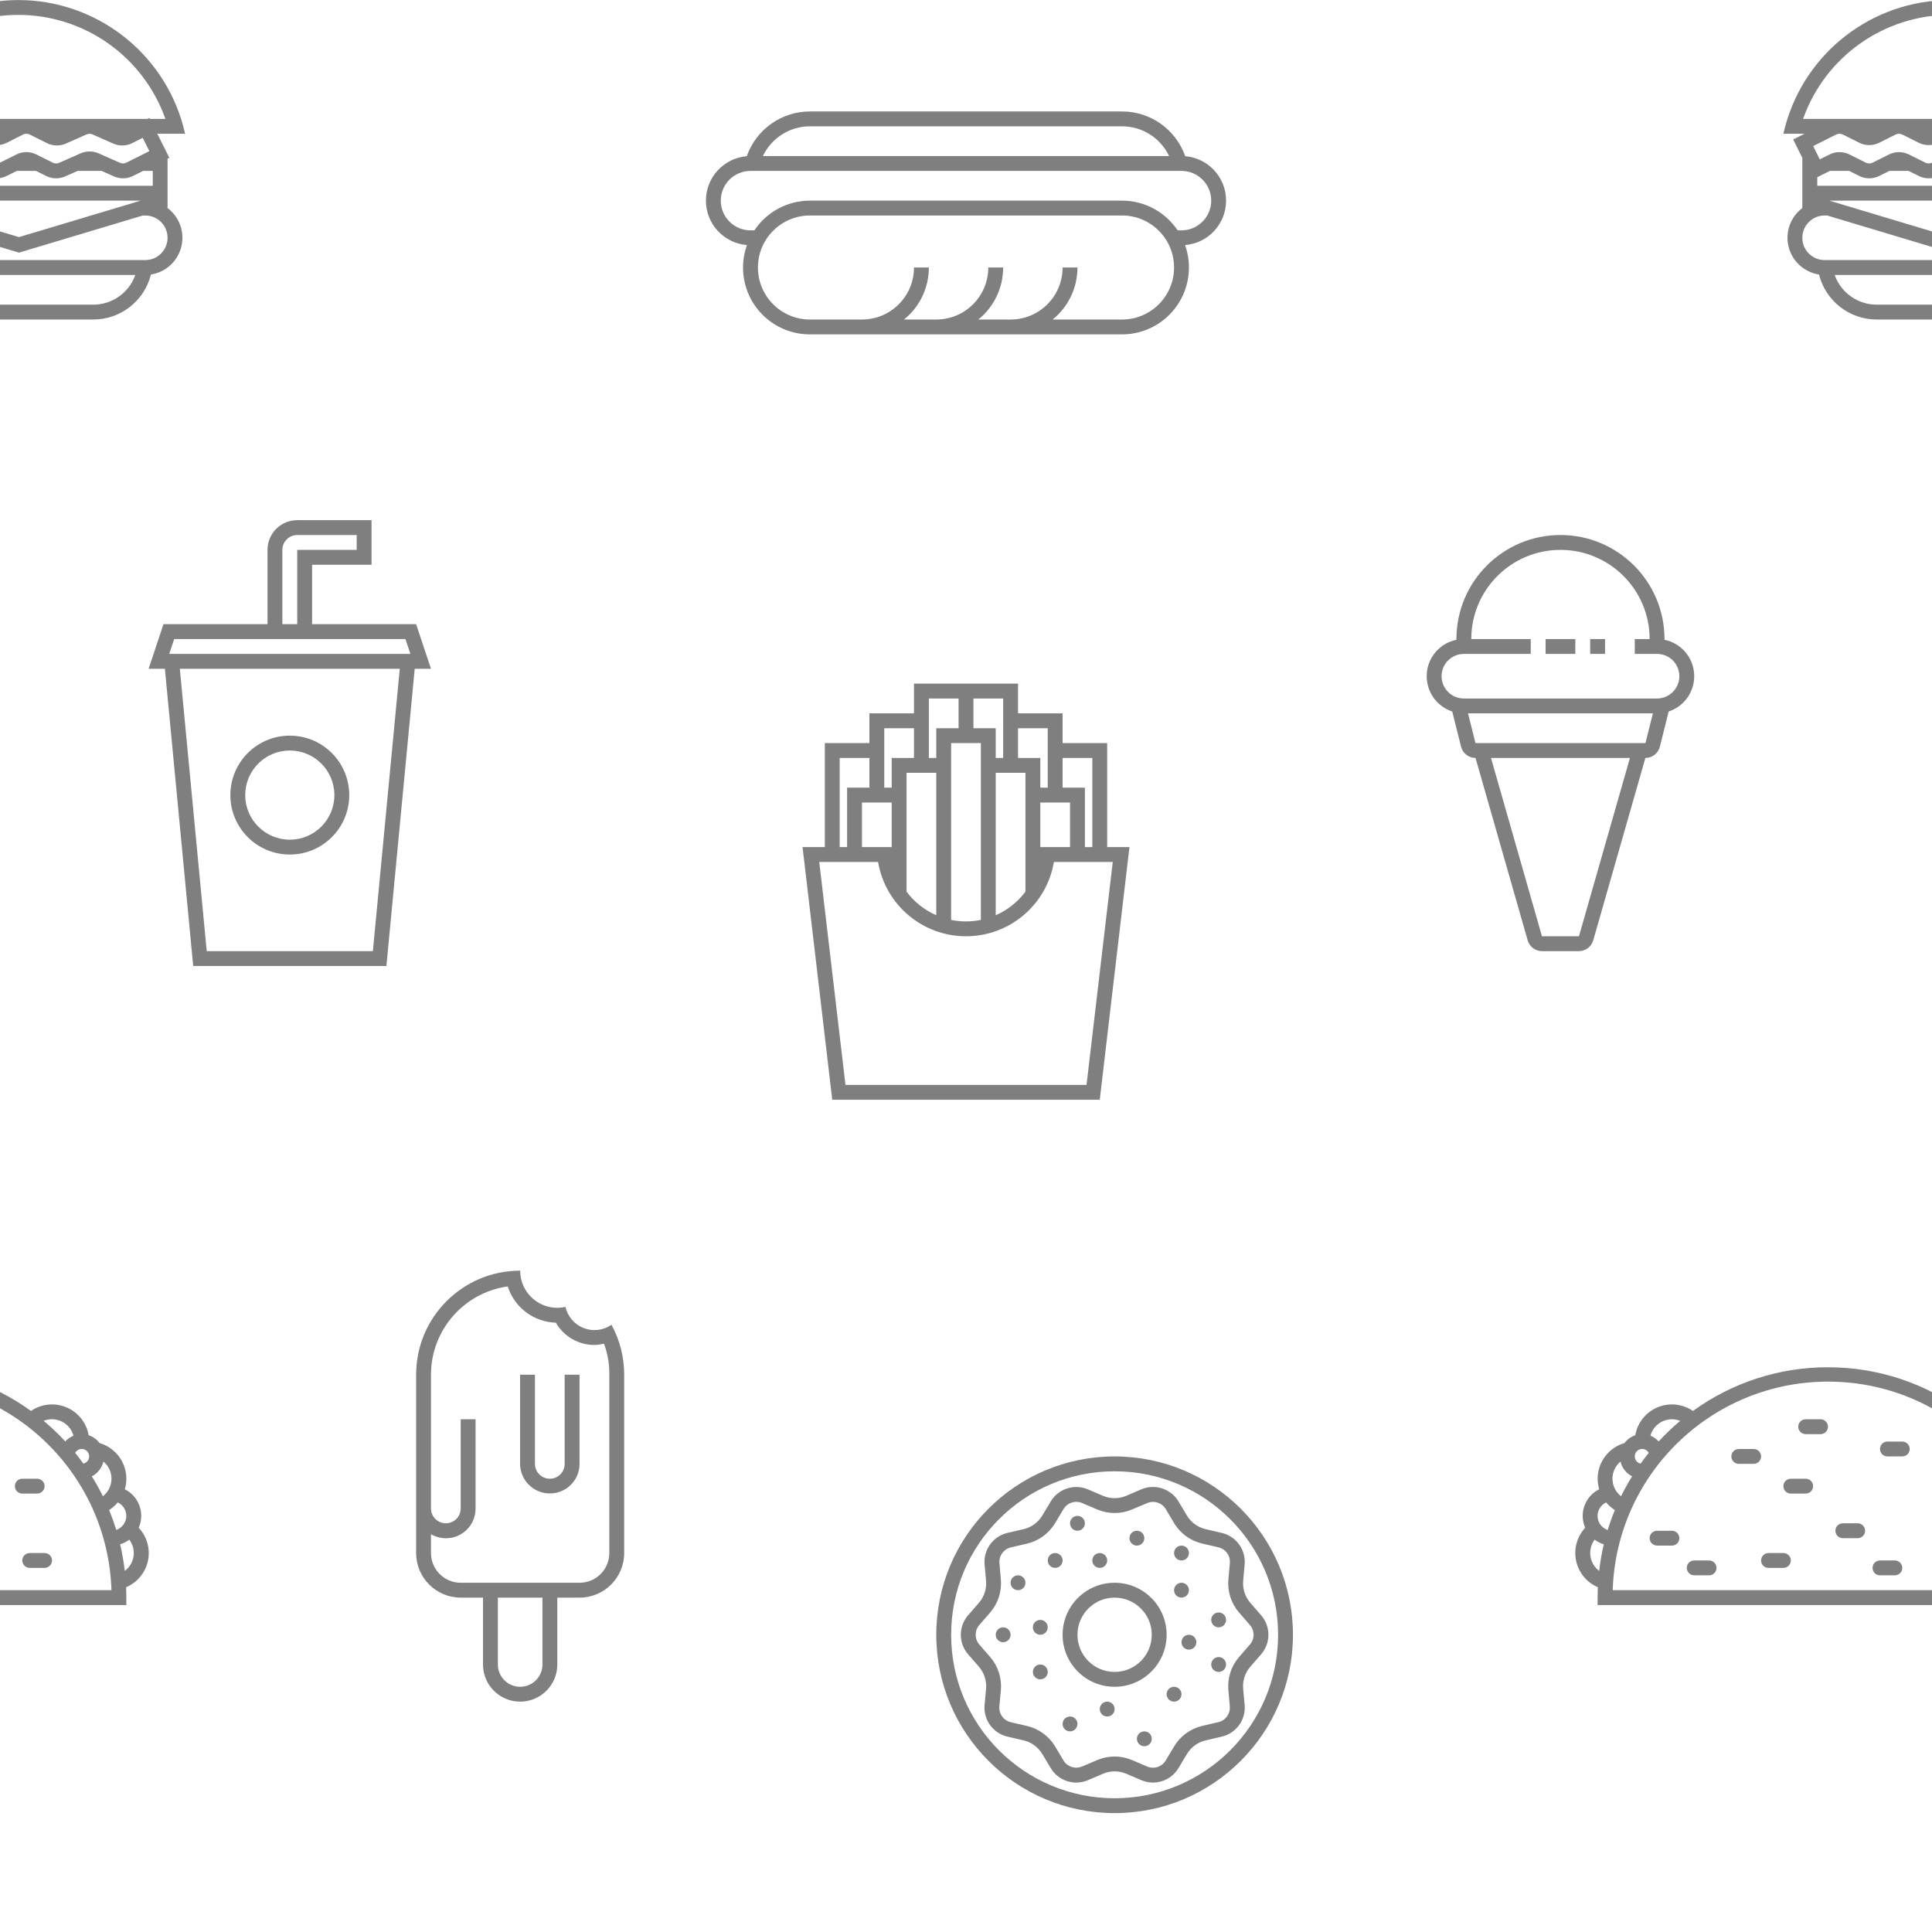
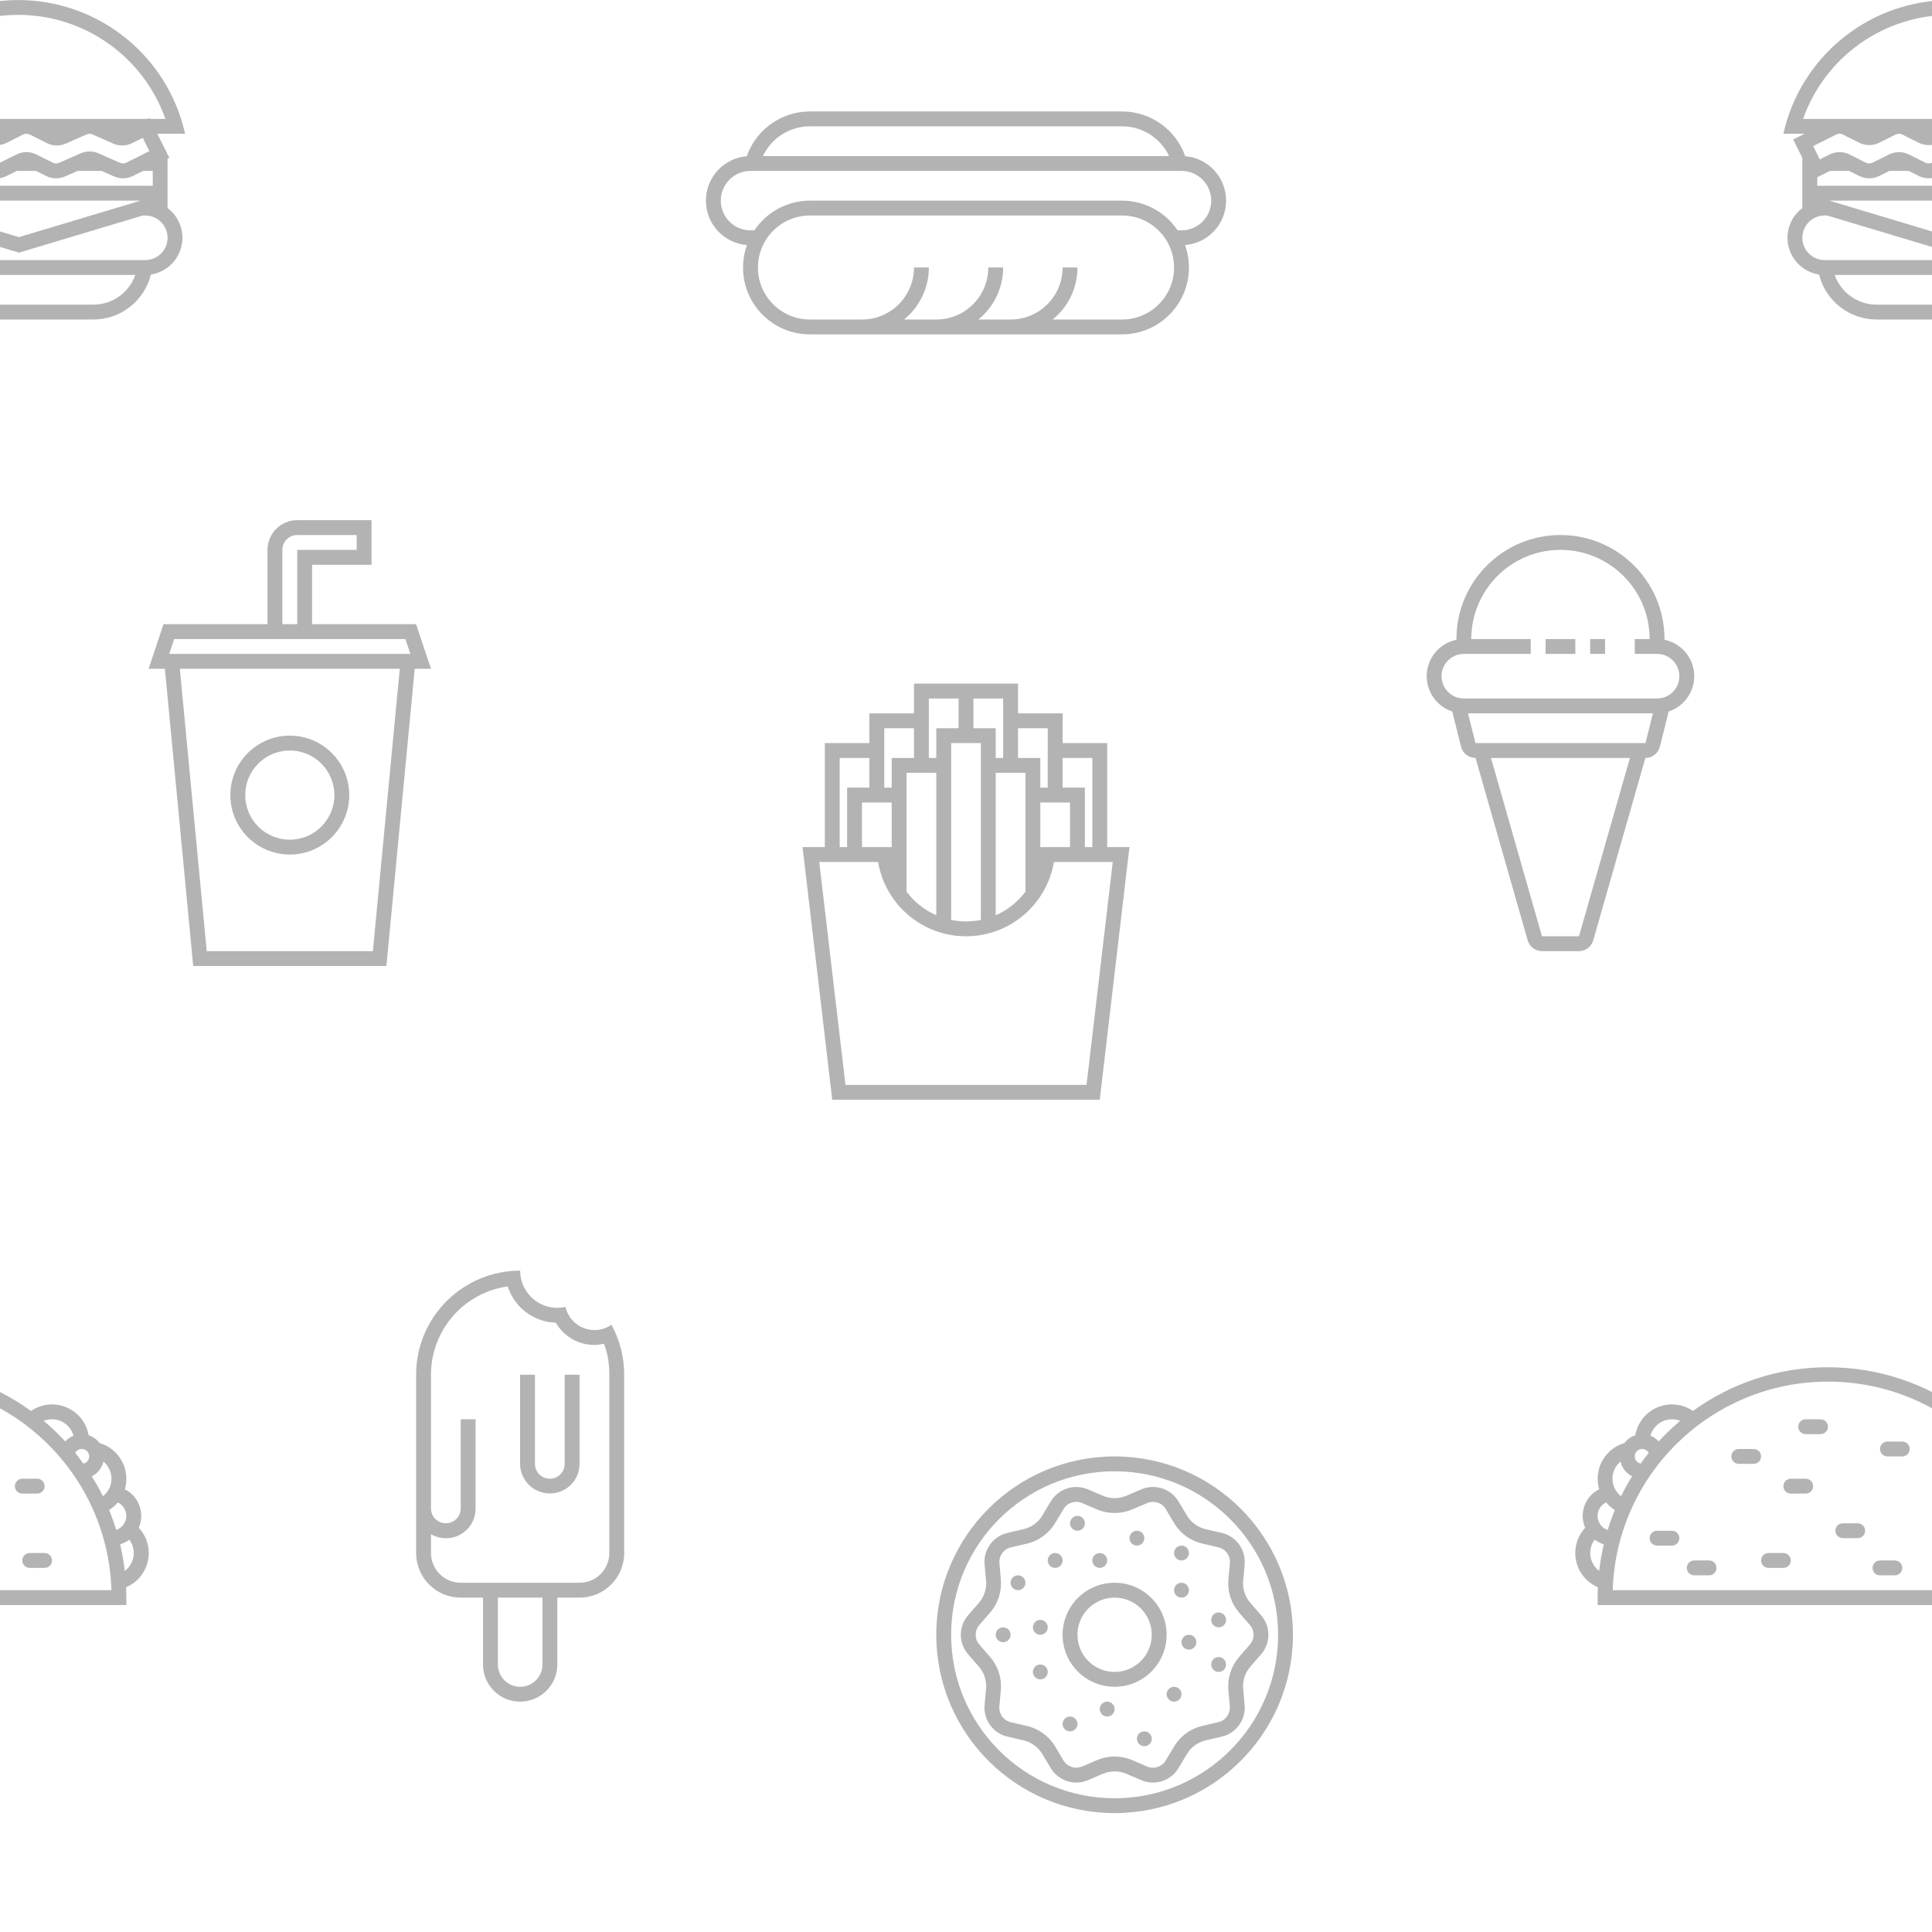
<svg xmlns="http://www.w3.org/2000/svg" width="160" height="160" viewBox="0 0 260 260">
-   <g fill-rule="evenodd" fill-opacity=".5">
+   <g fill-rule="evenodd" fill-opacity=".3">
    <g id="i-like-food" fill="#000">
      <path d="M24.37 16c.2.65.39 1.32.54 2H21.17l1.17 2.34.45.9-.24.11V28a5 5 0 0 1-2.23 8.94l-.02.06a8 8 0 0 1-7.75 6h-20a8 8 0 0 1-7.74-6l-.02-.06A5 5 0 0 1-17.45 28v-6.76l-.79-1.58-.44-.9.9-.44.63-.32H-20a23.01 23.01 0 0 1 44.37-2zm-36.82 2a1 1 0 0 0-.44.1l-3.1 1.56.89 1.79 1.31-.66a3 3 0 0 1 2.69 0l2.2 1.1a1 1 0 0 0 .9 0l2.21-1.1a3 3 0 0 1 2.69 0l2.2 1.1a1 1 0 0 0 .9 0l2.21-1.1a3 3 0 0 1 2.69 0l2.2 1.1a1 1 0 0 0 .86.02l2.88-1.27a3 3 0 0 1 2.43 0l2.88 1.27a1 1 0 0 0 .85-.02l3.1-1.55-.89-1.79-1.42.71a3 3 0 0 1-2.56.06l-2.77-1.23a1 1 0 0 0-.4-.09h-.01a1 1 0 0 0-.4.09l-2.78 1.23a3 3 0 0 1-2.56-.06l-2.3-1.15a1 1 0 0 0-.45-.11h-.01a1 1 0 0 0-.44.1L.9 19.22a3 3 0 0 1-2.69 0l-2.2-1.1a1 1 0 0 0-.45-.11h-.01a1 1 0 0 0-.44.1l-2.21 1.11a3 3 0 0 1-2.69 0l-2.2-1.1a1 1 0 0 0-.45-.11h-.01zm0-2h-4.9a21.01 21.01 0 0 1 39.61 0h-2.09l-.06-.13-.26.13h-32.31zm30.35 7.68l1.36-.68h1.3v2h-36v-1.15l.34-.17 1.36-.68h2.59l1.36.68a3 3 0 0 0 2.69 0l1.36-.68h2.59l1.36.68a3 3 0 0 0 2.69 0L2.26 23h2.59l1.36.68a3 3 0 0 0 2.56.06l1.67-.74h3.23l1.67.74a3 3 0 0 0 2.56-.06zM-13.82 27l16.37 4.91L18.93 27h-32.75zm-.63 2h.34l16.66 5 16.67-5h.33a3 3 0 1 1 0 6h-34a3 3 0 1 1 0-6zm1.35 8a6 6 0 0 0 5.65 4h20a6 6 0 0 0 5.66-4H-13.1z" />
      <path id="path6_fill-copy" d="M284.37 16c.2.65.39 1.32.54 2H281.17l1.17 2.34.45.9-.24.11V28a5 5 0 0 1-2.23 8.94l-.02.06a8 8 0 0 1-7.75 6h-20a8 8 0 0 1-7.74-6l-.02-.06a5 5 0 0 1-2.24-8.94v-6.76l-.79-1.58-.44-.9.9-.44.63-.32H240a23.01 23.01 0 0 1 44.37-2zm-36.82 2a1 1 0 0 0-.44.1l-3.1 1.56.89 1.79 1.31-.66a3 3 0 0 1 2.69 0l2.2 1.1a1 1 0 0 0 .9 0l2.21-1.1a3 3 0 0 1 2.69 0l2.2 1.1a1 1 0 0 0 .9 0l2.21-1.1a3 3 0 0 1 2.69 0l2.2 1.1a1 1 0 0 0 .86.02l2.88-1.27a3 3 0 0 1 2.43 0l2.88 1.27a1 1 0 0 0 .85-.02l3.1-1.55-.89-1.79-1.42.71a3 3 0 0 1-2.56.06l-2.77-1.23a1 1 0 0 0-.4-.09h-.01a1 1 0 0 0-.4.09l-2.78 1.23a3 3 0 0 1-2.56-.06l-2.3-1.15a1 1 0 0 0-.45-.11h-.01a1 1 0 0 0-.44.1l-2.21 1.11a3 3 0 0 1-2.69 0l-2.2-1.1a1 1 0 0 0-.45-.11h-.01a1 1 0 0 0-.44.1l-2.21 1.11a3 3 0 0 1-2.69 0l-2.2-1.1a1 1 0 0 0-.45-.11h-.01zm0-2h-4.9a21.01 21.01 0 0 1 39.61 0h-2.09l-.06-.13-.26.13h-32.31zm30.35 7.68l1.36-.68h1.3v2h-36v-1.15l.34-.17 1.36-.68h2.59l1.36.68a3 3 0 0 0 2.69 0l1.36-.68h2.59l1.36.68a3 3 0 0 0 2.69 0l1.36-.68h2.59l1.36.68a3 3 0 0 0 2.56.06l1.67-.74h3.23l1.67.74a3 3 0 0 0 2.56-.06zM246.18 27l16.37 4.91L278.93 27h-32.75zm-.63 2h.34l16.66 5 16.67-5h.33a3 3 0 1 1 0 6h-34a3 3 0 1 1 0-6zm1.35 8a6 6 0 0 0 5.65 4h20a6 6 0 0 0 5.66-4H246.9z" />
      <path d="M159.5 21.02A9 9 0 0 0 151 15h-42a9 9 0 0 0-8.5 6.02 6 6 0 0 0 .02 11.96A8.99 8.99 0 0 0 109 45h42a9 9 0 0 0 8.48-12.02 6 6 0 0 0 .02-11.96zM151 17h-42a7 7 0 0 0-6.33 4h54.66a7 7 0 0 0-6.33-4zm-9.34 26a8.98 8.98 0 0 0 3.34-7h-2a7 7 0 0 1-7 7h-4.34a8.98 8.98 0 0 0 3.34-7h-2a7 7 0 0 1-7 7h-4.34a8.98 8.98 0 0 0 3.34-7h-2a7 7 0 0 1-7 7h-7a7 7 0 1 1 0-14h42a7 7 0 1 1 0 14h-9.34zM109 27a9 9 0 0 0-7.48 4H101a4 4 0 1 1 0-8h58a4 4 0 0 1 0 8h-.52a9 9 0 0 0-7.48-4h-42z" />
      <path d="M39 115a8 8 0 1 0 0-16 8 8 0 0 0 0 16zm6-8a6 6 0 1 1-12 0 6 6 0 0 1 12 0zm-3-29v-2h8v-6H40a4 4 0 0 0-4 4v10H22l-1.33 4-.67 2h2.19L26 130h26l3.81-40H58l-.67-2L56 84H42v-6zm-4-4v10h2V74h8v-2h-8a2 2 0 0 0-2 2zm2 12h14.56l.67 2H22.77l.67-2H40zm13.8 4H24.2l3.62 38h22.36l3.62-38z" />
      <path d="M129 92h-6v4h-6v4h-6v14h-3l.24 2 3.76 32h36l3.76-32 .24-2h-3v-14h-6v-4h-6v-4h-8zm18 22v-12h-4v4h3v8h1zm-3 0v-6h-4v6h4zm-6 6v-16h-4v19.17c1.6-.7 2.97-1.8 4-3.17zm-6 3.8V100h-4v23.8a10.04 10.04 0 0 0 4 0zm-6-.63V104h-4v16a10.04 10.04 0 0 0 4 3.17zm-6-9.17v-6h-4v6h4zm-6 0v-8h3v-4h-4v12h1zm27-12v-4h-4v4h3v4h1v-4zm-6 0v-8h-4v4h3v4h1zm-6-4v-4h-4v8h1v-4h3zm-6 4v-4h-4v8h1v-4h3zm7 24a12 12 0 0 0 11.83-10h7.92l-3.53 30h-32.44l-3.53-30h7.92A12 12 0 0 0 130 126z" />
      <path d="M212 86v2h-4v-2h4zm4 0h-2v2h2v-2zm-20 0v.1a5 5 0 0 0-.56 9.65l.06.25 1.12 4.48a2 2 0 0 0 1.94 1.52h.01l7.02 24.55a2 2 0 0 0 1.92 1.45h4.98a2 2 0 0 0 1.92-1.45l7.02-24.55a2 2 0 0 0 1.95-1.52L224.5 96l.06-.25a5 5 0 0 0-.56-9.65V86a14 14 0 0 0-28 0zm4 0h6v2h-9a3 3 0 1 0 0 6H223a3 3 0 1 0 0-6H220v-2h2a12 12 0 1 0-24 0h2zm-1.44 14l-1-4h24.88l-1 4h-22.88zm8.95 26l-6.86-24h18.7l-6.86 24h-4.98zM150 242a22 22 0 1 0 0-44 22 22 0 0 0 0 44zm24-22a24 24 0 1 1-48 0 24 24 0 0 1 48 0zm-28.38 17.73l2.04-.87a6 6 0 0 1 4.68 0l2.04.87a2 2 0 0 0 2.5-.82l1.14-1.9a6 6 0 0 1 3.79-2.75l2.15-.5a2 2 0 0 0 1.54-2.12l-.19-2.2a6 6 0 0 1 1.45-4.46l1.45-1.67a2 2 0 0 0 0-2.62l-1.45-1.67a6 6 0 0 1-1.45-4.46l.2-2.2a2 2 0 0 0-1.55-2.13l-2.15-.5a6 6 0 0 1-3.8-2.75l-1.13-1.9a2 2 0 0 0-2.5-.8l-2.04.86a6 6 0 0 1-4.68 0l-2.04-.87a2 2 0 0 0-2.5.82l-1.14 1.9a6 6 0 0 1-3.79 2.75l-2.15.5a2 2 0 0 0-1.54 2.12l.19 2.2a6 6 0 0 1-1.45 4.46l-1.45 1.67a2 2 0 0 0 0 2.62l1.45 1.67a6 6 0 0 1 1.45 4.46l-.2 2.2a2 2 0 0 0 1.55 2.13l2.15.5a6 6 0 0 1 3.8 2.75l1.13 1.9a2 2 0 0 0 2.5.8zm2.82.97a4 4 0 0 1 3.12 0l2.04.87a4 4 0 0 0 4.99-1.62l1.14-1.9a4 4 0 0 1 2.53-1.84l2.15-.5a4 4 0 0 0 3.09-4.24l-.2-2.2a4 4 0 0 1 .97-2.98l1.45-1.67a4 4 0 0 0 0-5.24l-1.45-1.67a4 4 0 0 1-.97-2.97l.2-2.2a4 4 0 0 0-3.09-4.25l-2.15-.5a4 4 0 0 1-2.53-1.84l-1.14-1.9a4 4 0 0 0-5-1.62l-2.03.87a4 4 0 0 1-3.12 0l-2.04-.87a4 4 0 0 0-4.99 1.62l-1.14 1.9a4 4 0 0 1-2.53 1.84l-2.15.5a4 4 0 0 0-3.09 4.24l.2 2.2a4 4 0 0 1-.97 2.98l-1.45 1.67a4 4 0 0 0 0 5.24l1.45 1.67a4 4 0 0 1 .97 2.97l-.2 2.2a4 4 0 0 0 3.09 4.25l2.15.5a4 4 0 0 1 2.53 1.84l1.14 1.9a4 4 0 0 0 5 1.62l2.03-.87zM152 207a1 1 0 1 1 2 0 1 1 0 0 1-2 0zm6 2a1 1 0 1 1 2 0 1 1 0 0 1-2 0zm-11 1a1 1 0 1 1 2 0 1 1 0 0 1-2 0zm-6 0a1 1 0 1 1 2 0 1 1 0 0 1-2 0zm3-5a1 1 0 1 1 2 0 1 1 0 0 1-2 0zm-8 8a1 1 0 1 1 2 0 1 1 0 0 1-2 0zm3 6a1 1 0 1 1 2 0 1 1 0 0 1-2 0zm0 6a1 1 0 1 1 2 0 1 1 0 0 1-2 0zm4 7a1 1 0 1 1 2 0 1 1 0 0 1-2 0zm5-2a1 1 0 1 1 2 0 1 1 0 0 1-2 0zm5 4a1 1 0 1 1 2 0 1 1 0 0 1-2 0zm4-6a1 1 0 1 1 2 0 1 1 0 0 1-2 0zm6-4a1 1 0 1 1 2 0 1 1 0 0 1-2 0zm-4-3a1 1 0 1 1 2 0 1 1 0 0 1-2 0zm4-3a1 1 0 1 1 2 0 1 1 0 0 1-2 0zm-5-4a1 1 0 1 1 2 0 1 1 0 0 1-2 0zm-24 6a1 1 0 1 1 2 0 1 1 0 0 1-2 0zm16 5a5 5 0 1 0 0-10 5 5 0 0 0 0 10zm7-5a7 7 0 1 1-14 0 7 7 0 0 1 14 0zm86-29a1 1 0 0 0 0 2h2a1 1 0 0 0 0-2h-2zm19 9a1 1 0 0 1 1-1h2a1 1 0 0 1 0 2h-2a1 1 0 0 1-1-1zm-14 5a1 1 0 0 0 0 2h2a1 1 0 0 0 0-2h-2zm-25 1a1 1 0 0 0 0 2h2a1 1 0 0 0 0-2h-2zm5 4a1 1 0 0 0 0 2h2a1 1 0 0 0 0-2h-2zm9 0a1 1 0 0 1 1-1h2a1 1 0 0 1 0 2h-2a1 1 0 0 1-1-1zm15 1a1 1 0 0 1 1-1h2a1 1 0 0 1 0 2h-2a1 1 0 0 1-1-1zm12-2a1 1 0 0 0 0 2h2a1 1 0 0 0 0-2h-2zm-11-14a1 1 0 0 1 1-1h2a1 1 0 0 1 0 2h-2a1 1 0 0 1-1-1zm-19 0a1 1 0 0 0 0 2h2a1 1 0 0 0 0-2h-2zm6 5a1 1 0 0 1 1-1h2a1 1 0 0 1 0 2h-2a1 1 0 0 1-1-1zm-25 15c0-.47.01-.94.03-1.4a5 5 0 0 1-1.7-8 3.99 3.99 0 0 1 1.88-5.18 5 5 0 0 1 3.4-6.22 3 3 0 0 1 1.46-1.05 5 5 0 0 1 7.76-3.27A30.86 30.86 0 0 1 246 184c6.79 0 13.06 2.18 18.17 5.88a5 5 0 0 1 7.76 3.27 3 3 0 0 1 1.47 1.05 5 5 0 0 1 3.4 6.22 4 4 0 0 1 1.87 5.18 4.98 4.98 0 0 1-1.7 8c.02.46.03.93.03 1.4v1h-62v-1zm.83-7.17a30.9 30.9 0 0 0-.62 3.57 3 3 0 0 1-.61-4.2c.37.28.78.49 1.23.63zm1.49-4.61c-.36.87-.68 1.76-.96 2.68a2 2 0 0 1-.21-3.71c.33.4.73.75 1.17 1.03zm2.32-4.54c-.54.86-1.03 1.76-1.49 2.68a3 3 0 0 1-.07-4.67 3 3 0 0 0 1.56 1.99zm1.14-1.7c.35-.5.72-.98 1.1-1.46a1 1 0 1 0-1.1 1.45zm5.34-5.77c-1.03.86-2 1.79-2.9 2.77a3 3 0 0 0-1.11-.77 3 3 0 0 1 4-2zm42.66 2.77c-.9-.98-1.87-1.9-2.9-2.77a3 3 0 0 1 4.01 2 3 3 0 0 0-1.1.77zm1.34 1.54c.38.48.75.96 1.1 1.45a1 1 0 1 0-1.1-1.45zm3.73 5.84c-.46-.92-.95-1.82-1.5-2.68a3 3 0 0 0 1.57-1.99 3 3 0 0 1-.07 4.67zm1.8 4.53c-.29-.9-.6-1.8-.97-2.67.44-.28.84-.63 1.17-1.03a2 2 0 0 1-.2 3.7zm1.14 5.51c-.14-1.21-.35-2.4-.62-3.57.45-.14.86-.35 1.23-.63a2.99 2.99 0 0 1-.6 4.2zM275 214a29 29 0 0 0-57.97 0h57.96zM72.33 198.12c-.21-.32-.34-.7-.34-1.12v-12h-2v12a4.01 4.01 0 0 0 7.09 2.54c.57-.69.91-1.57.91-2.54v-12h-2v12a1.99 1.99 0 0 1-2 2 2 2 0 0 1-1.66-.88zM75 176c.38 0 .74-.04 1.1-.12a4 4 0 0 0 6.19 2.4A13.94 13.94 0 0 1 84 185v24a6 6 0 0 1-6 6h-3v9a5 5 0 1 1-10 0v-9h-3a6 6 0 0 1-6-6v-24a14 14 0 0 1 14-14 5 5 0 0 0 5 5zm-17 15v12a1.99 1.99 0 0 0 1.22 1.84 2 2 0 0 0 2.44-.72c.21-.32.34-.7.34-1.12v-12h2v12a3.98 3.98 0 0 1-5.35 3.77 3.98 3.98 0 0 1-.65-.3V209a4 4 0 0 0 4 4h16a4 4 0 0 0 4-4v-24c.01-1.53-.23-2.88-.72-4.17-.43.1-.87.16-1.28.17a6 6 0 0 1-5.2-3 7 7 0 0 1-6.47-4.88A12 12 0 0 0 58 185v6zm9 24v9a3 3 0 1 0 6 0v-9h-6z" />
      <path d="M-17 191a1 1 0 0 0 0 2h2a1 1 0 0 0 0-2h-2zm19 9a1 1 0 0 1 1-1h2a1 1 0 0 1 0 2H3a1 1 0 0 1-1-1zm-14 5a1 1 0 0 0 0 2h2a1 1 0 0 0 0-2h-2zm-25 1a1 1 0 0 0 0 2h2a1 1 0 0 0 0-2h-2zm5 4a1 1 0 0 0 0 2h2a1 1 0 0 0 0-2h-2zm9 0a1 1 0 0 1 1-1h2a1 1 0 0 1 0 2h-2a1 1 0 0 1-1-1zm15 1a1 1 0 0 1 1-1h2a1 1 0 0 1 0 2h-2a1 1 0 0 1-1-1zm12-2a1 1 0 0 0 0 2h2a1 1 0 0 0 0-2H4zm-11-14a1 1 0 0 1 1-1h2a1 1 0 0 1 0 2h-2a1 1 0 0 1-1-1zm-19 0a1 1 0 0 0 0 2h2a1 1 0 0 0 0-2h-2zm6 5a1 1 0 0 1 1-1h2a1 1 0 0 1 0 2h-2a1 1 0 0 1-1-1zm-25 15c0-.47.01-.94.03-1.4a5 5 0 0 1-1.7-8 3.99 3.99 0 0 1 1.88-5.18 5 5 0 0 1 3.4-6.22 3 3 0 0 1 1.46-1.05 5 5 0 0 1 7.76-3.27A30.86 30.86 0 0 1-14 184c6.79 0 13.06 2.18 18.17 5.88a5 5 0 0 1 7.76 3.27 3 3 0 0 1 1.47 1.05 5 5 0 0 1 3.4 6.22 4 4 0 0 1 1.87 5.18 4.98 4.98 0 0 1-1.7 8c.02.46.03.93.03 1.4v1h-62v-1zm.83-7.17a30.9 30.9 0 0 0-.62 3.57 3 3 0 0 1-.61-4.2c.37.28.78.49 1.23.63zm1.49-4.61c-.36.87-.68 1.76-.96 2.68a2 2 0 0 1-.21-3.71c.33.4.73.75 1.17 1.03zm2.32-4.54c-.54.86-1.03 1.76-1.49 2.68a3 3 0 0 1-.07-4.67 3 3 0 0 0 1.56 1.99zm1.14-1.7c.35-.5.72-.98 1.1-1.46a1 1 0 1 0-1.1 1.45zm5.34-5.77c-1.03.86-2 1.79-2.9 2.77a3 3 0 0 0-1.11-.77 3 3 0 0 1 4-2zm42.66 2.77c-.9-.98-1.87-1.9-2.9-2.77a3 3 0 0 1 4.01 2 3 3 0 0 0-1.1.77zm1.34 1.54c.38.48.75.96 1.1 1.45a1 1 0 1 0-1.1-1.45zm3.73 5.84c-.46-.92-.95-1.82-1.5-2.68a3 3 0 0 0 1.57-1.99 3 3 0 0 1-.07 4.67zm1.8 4.53c-.29-.9-.6-1.8-.97-2.67.44-.28.84-.63 1.17-1.03a2 2 0 0 1-.2 3.7zm1.14 5.51c-.14-1.21-.35-2.4-.62-3.57.45-.14.86-.35 1.23-.63a2.99 2.99 0 0 1-.6 4.2zM15 214a29 29 0 0 0-57.97 0h57.96z" />
    </g>
  </g>
</svg>
